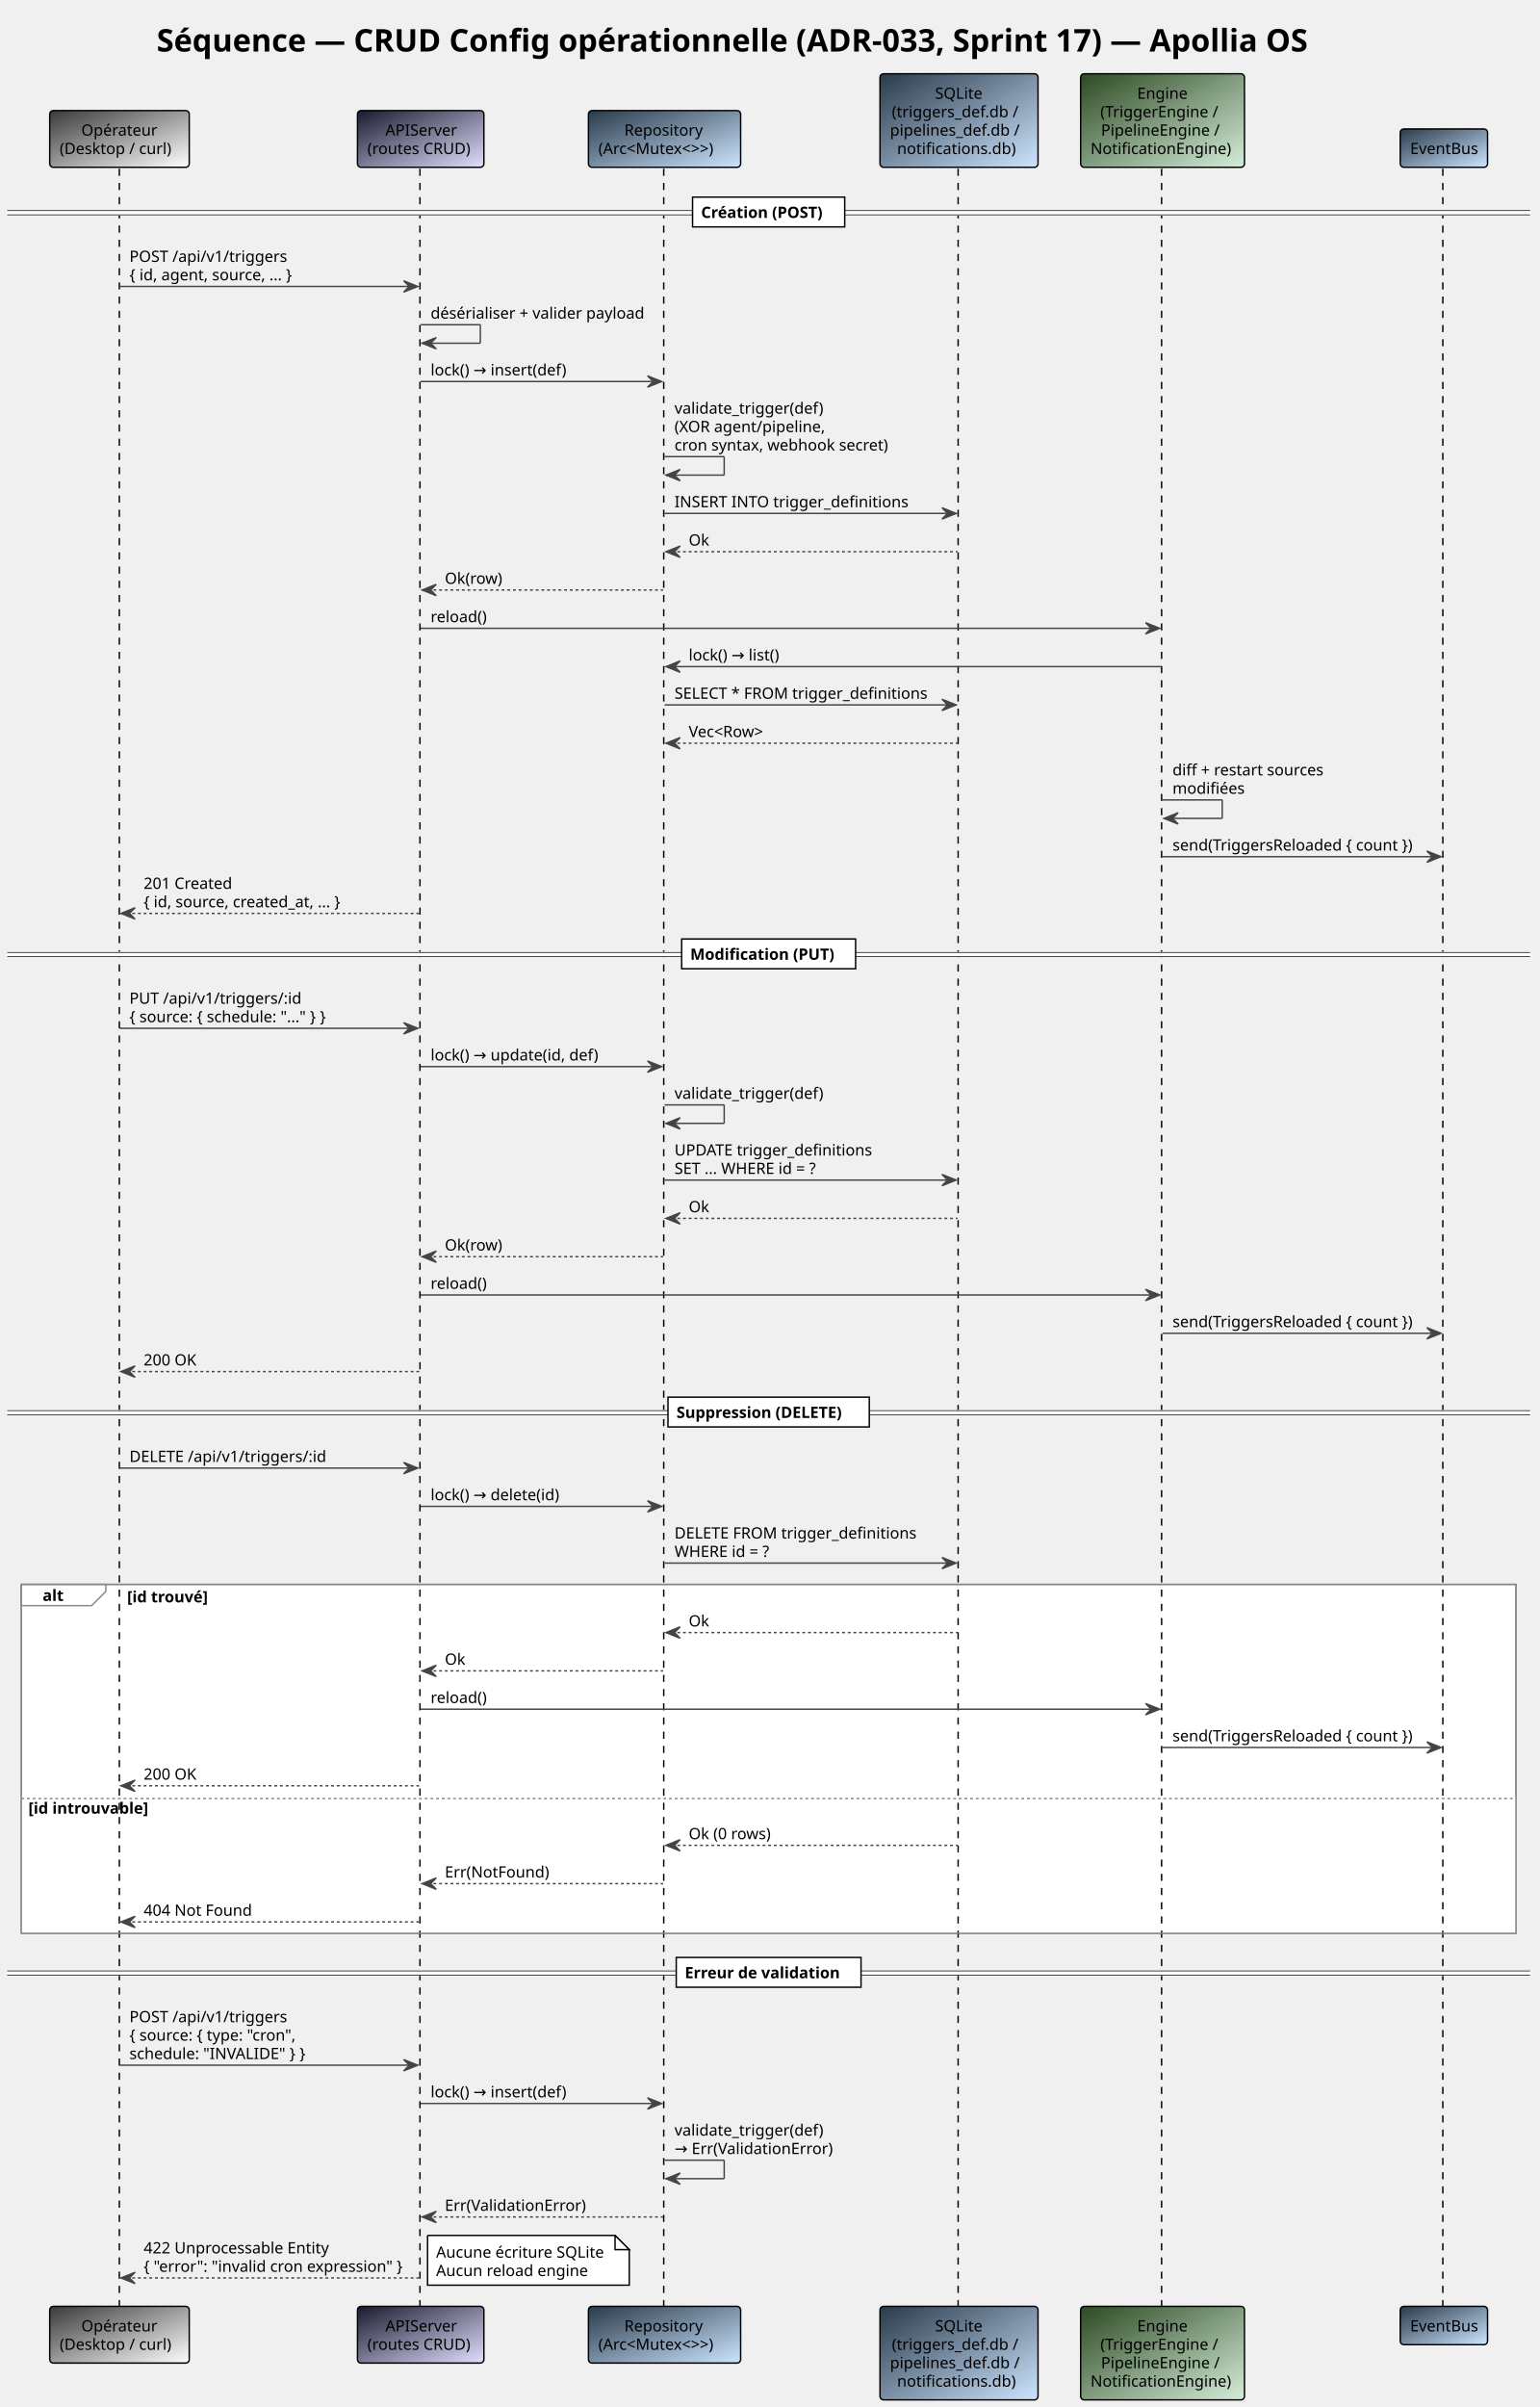
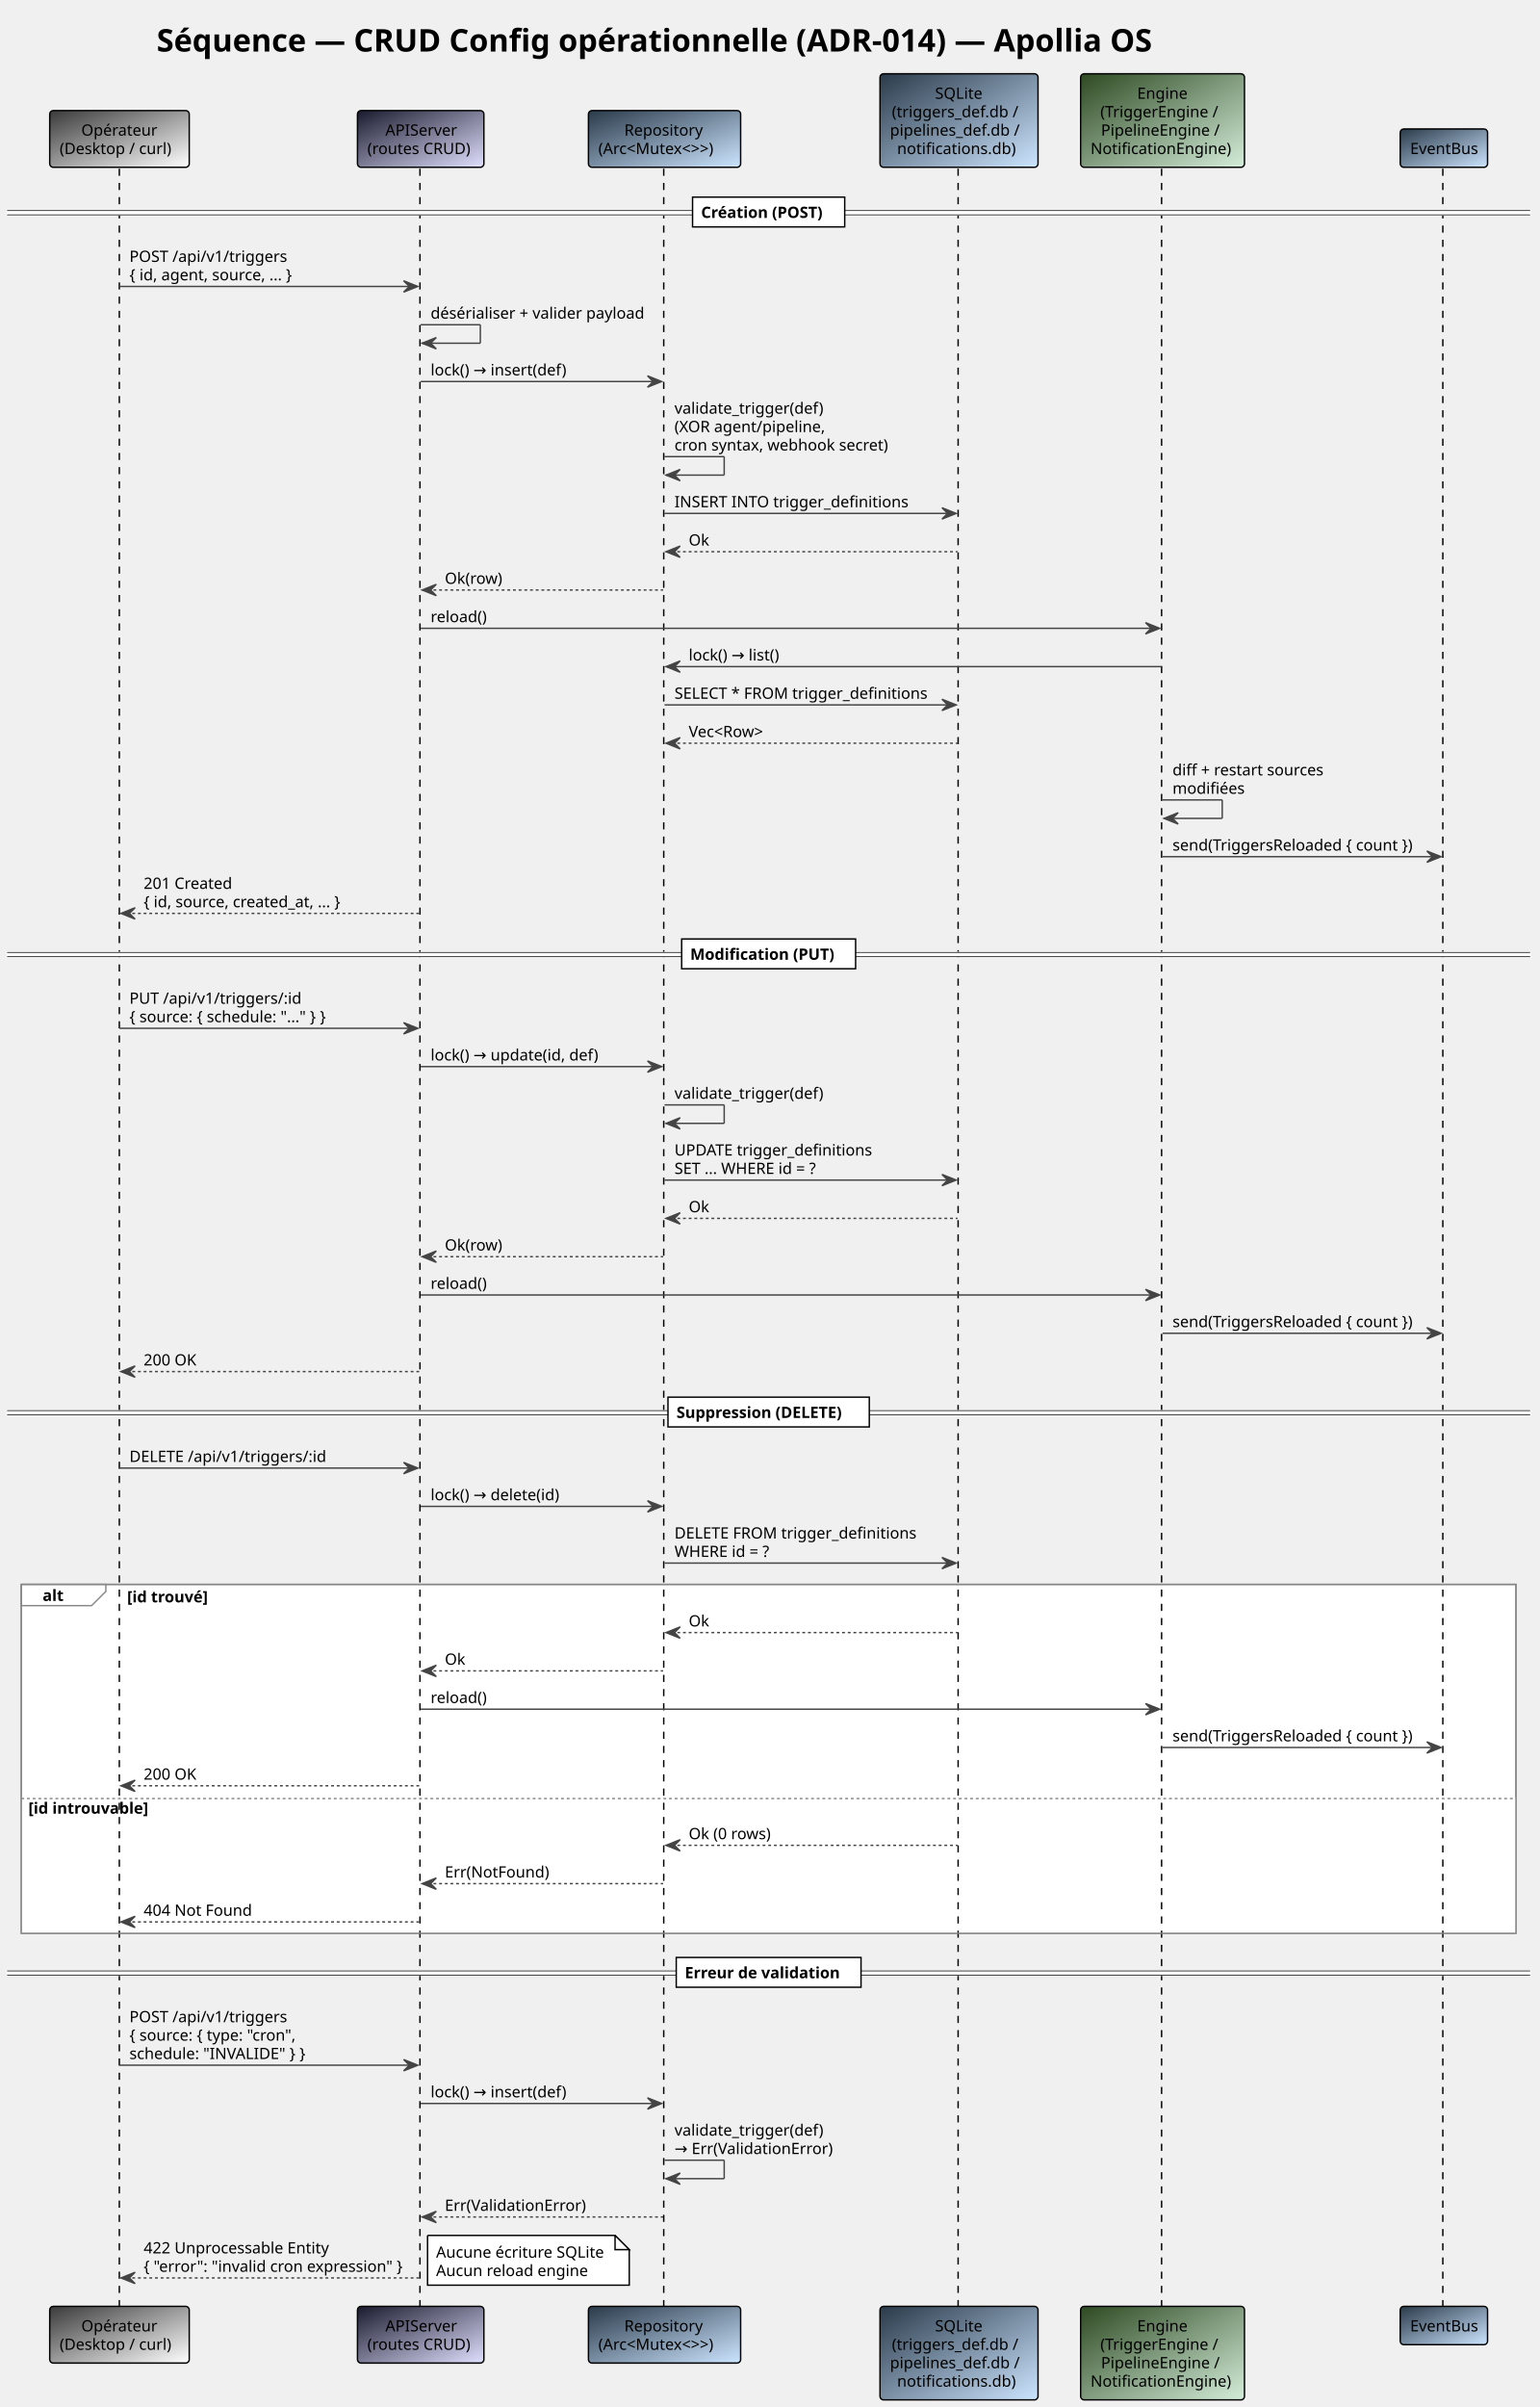
<svg xmlns="http://www.w3.org/2000/svg" contentStyleType="text/css" data-diagram-type="SEQUENCE" height="1694px" preserveAspectRatio="none" style="width:1084px;height:1694px;background:#FFFFFF;" version="1.1" viewBox="0 0 1084 1694" width="1084px" zoomAndPan="magnify">
  <defs>
    <linearGradient id="gx7kzihf21be00" x1="0%" x2="100%" y1="0%" y2="100%">
      <stop offset="0%" stop-color="#3A3A3A" />
      <stop offset="100%" stop-color="#FFFFFF" />
    </linearGradient>
    <linearGradient id="gx7kzihf21be01" x1="0%" x2="100%" y1="0%" y2="100%">
      <stop offset="0%" stop-color="#1A1A2E" />
      <stop offset="100%" stop-color="#E0E0FF" />
    </linearGradient>
    <linearGradient id="gx7kzihf21be02" x1="0%" x2="100%" y1="0%" y2="100%">
      <stop offset="0%" stop-color="#2A3A4A" />
      <stop offset="100%" stop-color="#CCE5FF" />
    </linearGradient>
    <linearGradient id="gx7kzihf21be03" x1="0%" x2="100%" y1="0%" y2="100%">
      <stop offset="0%" stop-color="#2D4A22" />
      <stop offset="100%" stop-color="#D4EDDA" />
    </linearGradient>
  </defs>
  <g>
-     <text fill="#000000" font-family="'JetBrains Mono'" font-size="22" font-weight="bold" lengthAdjust="spacing" textLength="860.696" x="110.272" y="36.27">Séquence — CRUD Config opérationnelle (ADR-033, Sprint 17) — Apollia OS</text>
+     <text fill="#000000" font-family="'JetBrains Mono'" font-size="22" font-weight="bold" lengthAdjust="spacing" textLength="860.696" x="110.272" y="36.27">Séquence — CRUD Config opérationnelle (ADR-014) — Apollia OS</text>
    <rect fill="#FFFFFF" height="245.551" style="stroke:#888888;stroke-width:1;" width="1052.24" x="15" y="1115.068" />
    <rect fill="#FFFFFF" height="95.82" style="stroke:none;stroke-width:1;" width="1052.24" x="15" y="1264.799" />
    <g class="participant-lifeline" data-entity-uid="part1" data-qualified-name="op" id="part1-lifeline">
      <g>
        <rect fill="#000000" fill-opacity="0" height="1505.439" width="8" x="80.112" y="118.731" />
        <line style="stroke:#000000;stroke-width:1;stroke-dasharray:5,5;" x1="84" x2="84" y1="118.731" y2="1624.17" />
      </g>
    </g>
    <g class="participant-lifeline" data-entity-uid="part2" data-qualified-name="api" id="part2-lifeline">
      <g>
        <rect fill="#000000" fill-opacity="0" height="1505.439" width="8" x="292.154" y="118.731" />
        <line style="stroke:#000000;stroke-width:1;stroke-dasharray:5,5;" x1="295.656" x2="295.656" y1="118.731" y2="1624.17" />
      </g>
    </g>
    <g class="participant-lifeline" data-entity-uid="part3" data-qualified-name="repo" id="part3-lifeline">
      <g>
        <rect fill="#000000" fill-opacity="0" height="1505.439" width="8" x="463.839" y="118.731" />
        <line style="stroke:#000000;stroke-width:1;stroke-dasharray:5,5;" x1="467.266" x2="467.266" y1="118.731" y2="1624.17" />
      </g>
    </g>
    <g class="participant-lifeline" data-entity-uid="part4" data-qualified-name="db" id="part4-lifeline">
      <g>
        <rect fill="#000000" fill-opacity="0" height="1505.439" width="8" x="671.143" y="118.731" />
        <line style="stroke:#000000;stroke-width:1;stroke-dasharray:5,5;" x1="674.519" x2="674.519" y1="118.731" y2="1624.17" />
      </g>
    </g>
    <g class="participant-lifeline" data-entity-uid="part5" data-qualified-name="engine" id="part5-lifeline">
      <g>
        <rect fill="#000000" fill-opacity="0" height="1505.439" width="8" x="814.441" y="118.731" />
        <line style="stroke:#000000;stroke-width:1;stroke-dasharray:5,5;" x1="817.768" x2="817.768" y1="118.731" y2="1624.17" />
      </g>
    </g>
    <g class="participant-lifeline" data-entity-uid="part6" data-qualified-name="bus" id="part6-lifeline">
      <g>
        <rect fill="#000000" fill-opacity="0" height="1505.439" width="8" x="1012.497" y="118.731" />
        <line style="stroke:#000000;stroke-width:1;stroke-dasharray:5,5;" x1="1015.754" x2="1015.754" y1="118.731" y2="1624.17" />
      </g>
    </g>
    <g class="participant participant-head" data-entity-uid="part1" data-qualified-name="op" id="part1-head">
      <rect fill="url(#gx7kzihf21be00)" height="39.91" rx="2.5" ry="2.5" style="stroke:#000000;stroke-width:1;" width="98.224" x="35" y="77.82" />
      <text fill="#000000" font-family="'JetBrains Mono'" font-size="11" lengthAdjust="spacing" textLength="53.743" x="57.24" y="95.455">Opérateur</text>
      <text fill="#000000" font-family="'JetBrains Mono'" font-size="11" lengthAdjust="spacing" textLength="84.224" x="42" y="108.41">(Desktop / curl)</text>
    </g>
    <g class="participant participant-tail" data-entity-uid="part1" data-qualified-name="op" id="part1-tail">
      <rect fill="url(#gx7kzihf21be00)" height="39.91" rx="2.5" ry="2.5" style="stroke:#000000;stroke-width:1;" width="98.224" x="35" y="1623.17" />
      <text fill="#000000" font-family="'JetBrains Mono'" font-size="11" lengthAdjust="spacing" textLength="53.743" x="57.24" y="1640.805">Opérateur</text>
      <text fill="#000000" font-family="'JetBrains Mono'" font-size="11" lengthAdjust="spacing" textLength="84.224" x="42" y="1653.76">(Desktop / curl)</text>
    </g>
    <g class="participant participant-head" data-entity-uid="part2" data-qualified-name="api" id="part2-head">
      <rect fill="url(#gx7kzihf21be01)" height="39.91" rx="2.5" ry="2.5" style="stroke:#000000;stroke-width:1;" width="88.997" x="251.656" y="77.82" />
      <text fill="#000000" font-family="'JetBrains Mono'" font-size="11" lengthAdjust="spacing" textLength="49.715" x="271.297" y="95.455">APIServer</text>
      <text fill="#000000" font-family="'JetBrains Mono'" font-size="11" lengthAdjust="spacing" textLength="74.997" x="258.656" y="108.41">(routes CRUD)</text>
    </g>
    <g class="participant participant-tail" data-entity-uid="part2" data-qualified-name="api" id="part2-tail">
      <rect fill="url(#gx7kzihf21be01)" height="39.91" rx="2.5" ry="2.5" style="stroke:#000000;stroke-width:1;" width="88.997" x="251.656" y="1623.17" />
      <text fill="#000000" font-family="'JetBrains Mono'" font-size="11" lengthAdjust="spacing" textLength="49.715" x="271.297" y="1640.805">APIServer</text>
      <text fill="#000000" font-family="'JetBrains Mono'" font-size="11" lengthAdjust="spacing" textLength="74.997" x="258.656" y="1653.76">(routes CRUD)</text>
    </g>
    <g class="participant participant-head" data-entity-uid="part3" data-qualified-name="repo" id="part3-head">
      <rect fill="url(#gx7kzihf21be02)" height="39.91" rx="2.5" ry="2.5" style="stroke:#000000;stroke-width:1;" width="107.145" x="414.266" y="77.82" />
      <text fill="#000000" font-family="'JetBrains Mono'" font-size="11" lengthAdjust="spacing" textLength="56.67" x="439.503" y="95.455">Repository</text>
      <text fill="#000000" font-family="'JetBrains Mono'" font-size="11" lengthAdjust="spacing" textLength="93.145" x="421.266" y="108.41">(Arc&lt;Mutex&lt;&gt;&gt;)</text>
    </g>
    <g class="participant participant-tail" data-entity-uid="part3" data-qualified-name="repo" id="part3-tail">
      <rect fill="url(#gx7kzihf21be02)" height="39.91" rx="2.5" ry="2.5" style="stroke:#000000;stroke-width:1;" width="107.145" x="414.266" y="1623.17" />
      <text fill="#000000" font-family="'JetBrains Mono'" font-size="11" lengthAdjust="spacing" textLength="56.67" x="439.503" y="1640.805">Repository</text>
      <text fill="#000000" font-family="'JetBrains Mono'" font-size="11" lengthAdjust="spacing" textLength="93.145" x="421.266" y="1653.76">(Arc&lt;Mutex&lt;&gt;&gt;)</text>
    </g>
    <g class="participant participant-head" data-entity-uid="part4" data-qualified-name="db" id="part4-head">
      <rect fill="url(#gx7kzihf21be02)" height="65.82" rx="2.5" ry="2.5" style="stroke:#000000;stroke-width:1;" width="111.249" x="619.519" y="51.91" />
      <text fill="#000000" font-family="'JetBrains Mono'" font-size="11" lengthAdjust="spacing" textLength="33.757" x="658.265" y="69.545">SQLite</text>
      <text fill="#000000" font-family="'JetBrains Mono'" font-size="11" lengthAdjust="spacing" textLength="94.499" x="627.894" y="82.5">(triggers_def.db /</text>
      <text fill="#000000" font-family="'JetBrains Mono'" font-size="11" lengthAdjust="spacing" textLength="97.249" x="626.519" y="95.455">pipelines_def.db /</text>
      <text fill="#000000" font-family="'JetBrains Mono'" font-size="11" lengthAdjust="spacing" textLength="87.2" x="631.543" y="108.41">notifications.db)</text>
    </g>
    <g class="participant participant-tail" data-entity-uid="part4" data-qualified-name="db" id="part4-tail">
      <rect fill="url(#gx7kzihf21be02)" height="65.82" rx="2.5" ry="2.5" style="stroke:#000000;stroke-width:1;" width="111.249" x="619.519" y="1623.17" />
      <text fill="#000000" font-family="'JetBrains Mono'" font-size="11" lengthAdjust="spacing" textLength="33.757" x="658.265" y="1640.805">SQLite</text>
      <text fill="#000000" font-family="'JetBrains Mono'" font-size="11" lengthAdjust="spacing" textLength="94.499" x="627.894" y="1653.76">(triggers_def.db /</text>
      <text fill="#000000" font-family="'JetBrains Mono'" font-size="11" lengthAdjust="spacing" textLength="97.249" x="626.519" y="1666.715">pipelines_def.db /</text>
      <text fill="#000000" font-family="'JetBrains Mono'" font-size="11" lengthAdjust="spacing" textLength="87.2" x="631.543" y="1679.67">notifications.db)</text>
    </g>
    <g class="participant participant-head" data-entity-uid="part5" data-qualified-name="engine" id="part5-head">
      <rect fill="url(#gx7kzihf21be03)" height="65.82" rx="2.5" ry="2.5" style="stroke:#000000;stroke-width:1;" width="115.347" x="760.768" y="51.91" />
      <text fill="#000000" font-family="'JetBrains Mono'" font-size="11" lengthAdjust="spacing" textLength="35.782" x="800.55" y="69.545">Engine</text>
      <text fill="#000000" font-family="'JetBrains Mono'" font-size="11" lengthAdjust="spacing" textLength="87.592" x="774.645" y="82.5">(TriggerEngine /</text>
      <text fill="#000000" font-family="'JetBrains Mono'" font-size="11" lengthAdjust="spacing" textLength="86.657" x="775.113" y="95.455">PipelineEngine /</text>
      <text fill="#000000" font-family="'JetBrains Mono'" font-size="11" lengthAdjust="spacing" textLength="101.347" x="767.768" y="108.41">NotificationEngine)</text>
    </g>
    <g class="participant participant-tail" data-entity-uid="part5" data-qualified-name="engine" id="part5-tail">
      <rect fill="url(#gx7kzihf21be03)" height="65.82" rx="2.5" ry="2.5" style="stroke:#000000;stroke-width:1;" width="115.347" x="760.768" y="1623.17" />
      <text fill="#000000" font-family="'JetBrains Mono'" font-size="11" lengthAdjust="spacing" textLength="35.782" x="800.55" y="1640.805">Engine</text>
      <text fill="#000000" font-family="'JetBrains Mono'" font-size="11" lengthAdjust="spacing" textLength="87.592" x="774.645" y="1653.76">(TriggerEngine /</text>
      <text fill="#000000" font-family="'JetBrains Mono'" font-size="11" lengthAdjust="spacing" textLength="86.657" x="775.113" y="1666.715">PipelineEngine /</text>
      <text fill="#000000" font-family="'JetBrains Mono'" font-size="11" lengthAdjust="spacing" textLength="101.347" x="767.768" y="1679.67">NotificationEngine)</text>
    </g>
    <g class="participant participant-head" data-entity-uid="part6" data-qualified-name="bus" id="part6-head">
      <rect fill="url(#gx7kzihf21be02)" height="26.955" rx="2.5" ry="2.5" style="stroke:#000000;stroke-width:1;" width="61.486" x="985.754" y="90.775" />
      <text fill="#000000" font-family="'JetBrains Mono'" font-size="11" lengthAdjust="spacing" textLength="47.486" x="992.754" y="108.41">EventBus</text>
    </g>
    <g class="participant participant-tail" data-entity-uid="part6" data-qualified-name="bus" id="part6-tail">
      <rect fill="url(#gx7kzihf21be02)" height="26.955" rx="2.5" ry="2.5" style="stroke:#000000;stroke-width:1;" width="61.486" x="985.754" y="1623.17" />
      <text fill="#000000" font-family="'JetBrains Mono'" font-size="11" lengthAdjust="spacing" textLength="47.486" x="992.754" y="1640.805">EventBus</text>
    </g>
    <rect fill="#FFFFFF" height="3" style="stroke:#FFFFFF;stroke-width:1;" width="1072.24" x="5" y="148.208" />
    <line style="stroke:#000000;stroke-width:0.5;" x1="5" x2="1077.24" y1="148.208" y2="148.208" />
    <line style="stroke:#000000;stroke-width:0.5;" x1="5" x2="1077.24" y1="151.208" y2="151.208" />
    <rect fill="#FFFFFF" height="20.955" style="stroke:#000000;stroke-width:1;" width="107.113" x="487.563" y="138.731" />
    <text fill="#000000" font-family="'JetBrains Mono'" font-size="11" font-weight="bold" lengthAdjust="spacing" textLength="89.488" x="493.563" y="153.365">Création (POST)</text>
    <g class="message" data-entity-1="part1" data-entity-2="part2" id="msg1">
      <polygon fill="#444444" points="284.154,197.596,294.154,201.596,284.154,205.596,288.154,201.596" style="stroke:#444444;stroke-width:1;" />
      <line style="stroke:#444444;stroke-width:1;" x1="84.112" x2="290.154" y1="201.596" y2="201.596" />
      <text fill="#000000" font-family="'JetBrains Mono'" font-size="11" lengthAdjust="spacing" textLength="118.868" x="91.112" y="184.32">POST /api/v1/triggers</text>
      <text fill="#000000" font-family="'JetBrains Mono'" font-size="11" lengthAdjust="spacing" textLength="121" x="91.112" y="197.275">{ id, agent, source, ... }</text>
    </g>
    <g class="message" data-entity-1="part2" data-entity-2="part2" id="msg2">
      <line style="stroke:#444444;stroke-width:1;" x1="296.154" x2="338.154" y1="228.551" y2="228.551" />
      <line style="stroke:#444444;stroke-width:1;" x1="338.154" x2="338.154" y1="228.551" y2="241.551" />
      <line style="stroke:#444444;stroke-width:1;" x1="297.154" x2="338.154" y1="241.551" y2="241.551" />
      <polygon fill="#444444" points="307.154,237.551,297.154,241.551,307.154,245.551,303.154,241.551" style="stroke:#444444;stroke-width:1;" />
      <text fill="#000000" font-family="'JetBrains Mono'" font-size="11" lengthAdjust="spacing" textLength="157.685" x="303.154" y="224.231">désérialiser + valider payload</text>
    </g>
    <g class="message" data-entity-1="part2" data-entity-2="part3" id="msg3">
      <polygon fill="#444444" points="455.839,264.506,465.839,268.506,455.839,272.506,459.839,268.506" style="stroke:#444444;stroke-width:1;" />
      <line style="stroke:#444444;stroke-width:1;" x1="296.154" x2="461.839" y1="268.506" y2="268.506" />
      <text fill="#000000" font-family="'JetBrains Mono'" font-size="11" lengthAdjust="spacing" textLength="101.723" x="303.154" y="264.185">lock() → insert(def)</text>
    </g>
    <g class="message" data-entity-1="part3" data-entity-2="part3" id="msg4">
      <line style="stroke:#444444;stroke-width:1;" x1="467.839" x2="509.839" y1="321.371" y2="321.371" />
      <line style="stroke:#444444;stroke-width:1;" x1="509.839" x2="509.839" y1="321.371" y2="334.371" />
      <line style="stroke:#444444;stroke-width:1;" x1="468.839" x2="509.839" y1="334.371" y2="334.371" />
      <polygon fill="#444444" points="478.839,330.371,468.839,334.371,478.839,338.371,474.839,334.371" style="stroke:#444444;stroke-width:1;" />
      <text fill="#000000" font-family="'JetBrains Mono'" font-size="11" lengthAdjust="spacing" textLength="107.261" x="474.839" y="291.141">validate_trigger(def)</text>
      <text fill="#000000" font-family="'JetBrains Mono'" font-size="11" lengthAdjust="spacing" textLength="111.165" x="474.839" y="304.096">(XOR agent/pipeline,</text>
      <text fill="#000000" font-family="'JetBrains Mono'" font-size="11" lengthAdjust="spacing" textLength="156.745" x="474.839" y="317.051">cron syntax, webhook secret)</text>
    </g>
    <g class="message" data-entity-1="part3" data-entity-2="part4" id="msg5">
      <polygon fill="#444444" points="663.143,357.326,673.143,361.326,663.143,365.326,667.143,361.326" style="stroke:#444444;stroke-width:1;" />
      <line style="stroke:#444444;stroke-width:1;" x1="467.839" x2="669.143" y1="361.326" y2="361.326" />
      <text fill="#000000" font-family="'JetBrains Mono'" font-size="11" lengthAdjust="spacing" textLength="169.259" x="474.839" y="357.006">INSERT INTO trigger_definitions</text>
    </g>
    <g class="message" data-entity-1="part4" data-entity-2="part3" id="msg6">
      <polygon fill="#444444" points="478.839,384.281,468.839,388.281,478.839,392.281,474.839,388.281" style="stroke:#444444;stroke-width:1;" />
      <line style="stroke:#444444;stroke-width:1;stroke-dasharray:2,2;" x1="472.839" x2="674.143" y1="388.281" y2="388.281" />
      <text fill="#000000" font-family="'JetBrains Mono'" font-size="11" lengthAdjust="spacing" textLength="14.975" x="484.839" y="383.961">Ok</text>
    </g>
    <g class="message" data-entity-1="part3" data-entity-2="part2" id="msg7">
      <polygon fill="#444444" points="307.154,411.236,297.154,415.236,307.154,419.236,303.154,415.236" style="stroke:#444444;stroke-width:1;" />
      <line style="stroke:#444444;stroke-width:1;stroke-dasharray:2,2;" x1="301.154" x2="466.839" y1="415.236" y2="415.236" />
      <text fill="#000000" font-family="'JetBrains Mono'" font-size="11" lengthAdjust="spacing" textLength="41.862" x="313.154" y="410.916">Ok(row)</text>
    </g>
    <g class="message" data-entity-1="part2" data-entity-2="part5" id="msg8">
      <polygon fill="#444444" points="806.441,438.191,816.441,442.191,806.441,446.191,810.441,442.191" style="stroke:#444444;stroke-width:1;" />
      <line style="stroke:#444444;stroke-width:1;" x1="296.154" x2="812.441" y1="442.191" y2="442.191" />
      <text fill="#000000" font-family="'JetBrains Mono'" font-size="11" lengthAdjust="spacing" textLength="40.718" x="303.154" y="437.871">reload()</text>
    </g>
    <g class="message" data-entity-1="part5" data-entity-2="part3" id="msg9">
      <polygon fill="#444444" points="478.839,465.147,468.839,469.147,478.839,473.147,474.839,469.147" style="stroke:#444444;stroke-width:1;" />
      <line style="stroke:#444444;stroke-width:1;" x1="472.839" x2="817.441" y1="469.147" y2="469.147" />
      <text fill="#000000" font-family="'JetBrains Mono'" font-size="11" lengthAdjust="spacing" textLength="70.351" x="484.839" y="464.826">lock() → list()</text>
    </g>
    <g class="message" data-entity-1="part3" data-entity-2="part4" id="msg10">
      <polygon fill="#444444" points="663.143,492.102,673.143,496.102,663.143,500.102,667.143,496.102" style="stroke:#444444;stroke-width:1;" />
      <line style="stroke:#444444;stroke-width:1;" x1="467.839" x2="669.143" y1="496.102" y2="496.102" />
      <text fill="#000000" font-family="'JetBrains Mono'" font-size="11" lengthAdjust="spacing" textLength="183.305" x="474.839" y="491.781">SELECT * FROM trigger_definitions</text>
    </g>
    <g class="message" data-entity-1="part4" data-entity-2="part3" id="msg11">
      <polygon fill="#444444" points="478.839,519.057,468.839,523.057,478.839,527.057,474.839,523.057" style="stroke:#444444;stroke-width:1;" />
      <line style="stroke:#444444;stroke-width:1;stroke-dasharray:2,2;" x1="472.839" x2="674.143" y1="523.057" y2="523.057" />
      <text fill="#000000" font-family="'JetBrains Mono'" font-size="11" lengthAdjust="spacing" textLength="58.631" x="484.839" y="518.736">Vec&lt;Row&gt;</text>
    </g>
    <g class="message" data-entity-1="part5" data-entity-2="part5" id="msg12">
      <line style="stroke:#444444;stroke-width:1;" x1="818.441" x2="860.441" y1="562.967" y2="562.967" />
      <line style="stroke:#444444;stroke-width:1;" x1="860.441" x2="860.441" y1="562.967" y2="575.967" />
      <line style="stroke:#444444;stroke-width:1;" x1="819.441" x2="860.441" y1="575.967" y2="575.967" />
      <polygon fill="#444444" points="829.441,571.967,819.441,575.967,829.441,579.967,825.441,575.967" style="stroke:#444444;stroke-width:1;" />
      <text fill="#000000" font-family="'JetBrains Mono'" font-size="11" lengthAdjust="spacing" textLength="113.481" x="825.441" y="545.691">diff + restart sources</text>
      <text fill="#000000" font-family="'JetBrains Mono'" font-size="11" lengthAdjust="spacing" textLength="52.218" x="825.441" y="558.646">modifiées</text>
    </g>
    <g class="message" data-entity-1="part5" data-entity-2="part6" id="msg13">
      <polygon fill="#444444" points="1004.497,598.922,1014.497,602.922,1004.497,606.922,1008.497,602.922" style="stroke:#444444;stroke-width:1;" />
      <line style="stroke:#444444;stroke-width:1;" x1="818.441" x2="1010.497" y1="602.922" y2="602.922" />
      <text fill="#000000" font-family="'JetBrains Mono'" font-size="11" lengthAdjust="spacing" textLength="174.056" x="825.441" y="598.602">send(TriggersReloaded { count })</text>
    </g>
    <g class="message" data-entity-1="part2" data-entity-2="part1" id="msg14">
      <polygon fill="#444444" points="95.112,638.832,85.112,642.832,95.112,646.832,91.112,642.832" style="stroke:#444444;stroke-width:1;" />
      <line style="stroke:#444444;stroke-width:1;stroke-dasharray:2,2;" x1="89.112" x2="295.154" y1="642.832" y2="642.832" />
      <text fill="#000000" font-family="'JetBrains Mono'" font-size="11" lengthAdjust="spacing" textLength="65.828" x="101.112" y="625.557">201 Created</text>
      <text fill="#000000" font-family="'JetBrains Mono'" font-size="11" lengthAdjust="spacing" textLength="146.19" x="101.112" y="638.512">{ id, source, created_at, ... }</text>
    </g>
    <rect fill="#FFFFFF" height="3" style="stroke:#FFFFFF;stroke-width:1;" width="1072.24" x="5" y="670.31" />
    <line style="stroke:#000000;stroke-width:0.5;" x1="5" x2="1077.24" y1="670.31" y2="670.31" />
    <line style="stroke:#000000;stroke-width:0.5;" x1="5" x2="1077.24" y1="673.31" y2="673.31" />
    <rect fill="#FFFFFF" height="20.955" style="stroke:#000000;stroke-width:1;" width="122.459" x="479.891" y="660.832" />
    <text fill="#000000" font-family="'JetBrains Mono'" font-size="11" font-weight="bold" lengthAdjust="spacing" textLength="104.833" x="485.891" y="675.467">Modification (PUT)</text>
    <g class="message" data-entity-1="part1" data-entity-2="part2" id="msg15">
      <polygon fill="#444444" points="284.154,719.697,294.154,723.697,284.154,727.697,288.154,723.697" style="stroke:#444444;stroke-width:1;" />
      <line style="stroke:#444444;stroke-width:1;" x1="84.112" x2="290.154" y1="723.697" y2="723.697" />
      <text fill="#000000" font-family="'JetBrains Mono'" font-size="11" lengthAdjust="spacing" textLength="131.372" x="91.112" y="706.422">PUT /api/v1/triggers/:id</text>
      <text fill="#000000" font-family="'JetBrains Mono'" font-size="11" lengthAdjust="spacing" textLength="143.521" x="91.112" y="719.377">{ source: { schedule: "..." } }</text>
    </g>
    <g class="message" data-entity-1="part2" data-entity-2="part3" id="msg16">
      <polygon fill="#444444" points="455.839,746.652,465.839,750.652,455.839,754.652,459.839,750.652" style="stroke:#444444;stroke-width:1;" />
      <line style="stroke:#444444;stroke-width:1;" x1="296.154" x2="461.839" y1="750.652" y2="750.652" />
      <text fill="#000000" font-family="'JetBrains Mono'" font-size="11" lengthAdjust="spacing" textLength="125.42" x="303.154" y="746.332">lock() → update(id, def)</text>
    </g>
    <g class="message" data-entity-1="part3" data-entity-2="part3" id="msg17">
      <line style="stroke:#444444;stroke-width:1;" x1="467.839" x2="509.839" y1="777.607" y2="777.607" />
      <line style="stroke:#444444;stroke-width:1;" x1="509.839" x2="509.839" y1="777.607" y2="790.607" />
      <line style="stroke:#444444;stroke-width:1;" x1="468.839" x2="509.839" y1="790.607" y2="790.607" />
      <polygon fill="#444444" points="478.839,786.607,468.839,790.607,478.839,794.607,474.839,790.607" style="stroke:#444444;stroke-width:1;" />
      <text fill="#000000" font-family="'JetBrains Mono'" font-size="11" lengthAdjust="spacing" textLength="107.261" x="474.839" y="773.287">validate_trigger(def)</text>
    </g>
    <g class="message" data-entity-1="part3" data-entity-2="part4" id="msg18">
      <polygon fill="#444444" points="663.143,826.518,673.143,830.518,663.143,834.518,667.143,830.518" style="stroke:#444444;stroke-width:1;" />
      <line style="stroke:#444444;stroke-width:1;" x1="467.839" x2="669.143" y1="830.518" y2="830.518" />
      <text fill="#000000" font-family="'JetBrains Mono'" font-size="11" lengthAdjust="spacing" textLength="144.337" x="474.839" y="813.242">UPDATE trigger_definitions</text>
      <text fill="#000000" font-family="'JetBrains Mono'" font-size="11" lengthAdjust="spacing" textLength="106.546" x="474.839" y="826.197">SET ... WHERE id = ?</text>
    </g>
    <g class="message" data-entity-1="part4" data-entity-2="part3" id="msg19">
      <polygon fill="#444444" points="478.839,853.473,468.839,857.473,478.839,861.473,474.839,857.473" style="stroke:#444444;stroke-width:1;" />
      <line style="stroke:#444444;stroke-width:1;stroke-dasharray:2,2;" x1="472.839" x2="674.143" y1="857.473" y2="857.473" />
      <text fill="#000000" font-family="'JetBrains Mono'" font-size="11" lengthAdjust="spacing" textLength="14.975" x="484.839" y="853.152">Ok</text>
    </g>
    <g class="message" data-entity-1="part3" data-entity-2="part2" id="msg20">
      <polygon fill="#444444" points="307.154,880.428,297.154,884.428,307.154,888.428,303.154,884.428" style="stroke:#444444;stroke-width:1;" />
      <line style="stroke:#444444;stroke-width:1;stroke-dasharray:2,2;" x1="301.154" x2="466.839" y1="884.428" y2="884.428" />
      <text fill="#000000" font-family="'JetBrains Mono'" font-size="11" lengthAdjust="spacing" textLength="41.862" x="313.154" y="880.107">Ok(row)</text>
    </g>
    <g class="message" data-entity-1="part2" data-entity-2="part5" id="msg21">
      <polygon fill="#444444" points="806.441,907.383,816.441,911.383,806.441,915.383,810.441,911.383" style="stroke:#444444;stroke-width:1;" />
      <line style="stroke:#444444;stroke-width:1;" x1="296.154" x2="812.441" y1="911.383" y2="911.383" />
      <text fill="#000000" font-family="'JetBrains Mono'" font-size="11" lengthAdjust="spacing" textLength="40.718" x="303.154" y="907.062">reload()</text>
    </g>
    <g class="message" data-entity-1="part5" data-entity-2="part6" id="msg22">
      <polygon fill="#444444" points="1004.497,934.338,1014.497,938.338,1004.497,942.338,1008.497,938.338" style="stroke:#444444;stroke-width:1;" />
      <line style="stroke:#444444;stroke-width:1;" x1="818.441" x2="1010.497" y1="938.338" y2="938.338" />
      <text fill="#000000" font-family="'JetBrains Mono'" font-size="11" lengthAdjust="spacing" textLength="174.056" x="825.441" y="934.018">send(TriggersReloaded { count })</text>
    </g>
    <g class="message" data-entity-1="part2" data-entity-2="part1" id="msg23">
      <polygon fill="#444444" points="95.112,961.293,85.112,965.293,95.112,969.293,91.112,965.293" style="stroke:#444444;stroke-width:1;" />
      <line style="stroke:#444444;stroke-width:1;stroke-dasharray:2,2;" x1="89.112" x2="295.154" y1="965.293" y2="965.293" />
      <text fill="#000000" font-family="'JetBrains Mono'" font-size="11" lengthAdjust="spacing" textLength="40.074" x="101.112" y="960.973">200 OK</text>
    </g>
    <rect fill="#FFFFFF" height="3" style="stroke:#FFFFFF;stroke-width:1;" width="1072.24" x="5" y="992.77" />
    <line style="stroke:#000000;stroke-width:0.5;" x1="5" x2="1077.24" y1="992.77" y2="992.77" />
    <line style="stroke:#000000;stroke-width:0.5;" x1="5" x2="1077.24" y1="995.77" y2="995.77" />
    <rect fill="#FFFFFF" height="20.955" style="stroke:#000000;stroke-width:1;" width="141.73" x="470.255" y="983.293" />
    <text fill="#000000" font-family="'JetBrains Mono'" font-size="11" font-weight="bold" lengthAdjust="spacing" textLength="124.105" x="476.255" y="997.928">Suppression (DELETE)</text>
    <g class="message" data-entity-1="part1" data-entity-2="part2" id="msg24">
      <polygon fill="#444444" points="284.154,1029.203,294.154,1033.203,284.154,1037.203,288.154,1033.203" style="stroke:#444444;stroke-width:1;" />
      <line style="stroke:#444444;stroke-width:1;" x1="84.112" x2="290.154" y1="1033.203" y2="1033.203" />
      <text fill="#000000" font-family="'JetBrains Mono'" font-size="11" lengthAdjust="spacing" textLength="149.66" x="91.112" y="1028.883">DELETE /api/v1/triggers/:id</text>
    </g>
    <g class="message" data-entity-1="part2" data-entity-2="part3" id="msg25">
      <polygon fill="#444444" points="455.839,1056.158,465.839,1060.158,455.839,1064.158,459.839,1060.158" style="stroke:#444444;stroke-width:1;" />
      <line style="stroke:#444444;stroke-width:1;" x1="296.154" x2="461.839" y1="1060.158" y2="1060.158" />
      <text fill="#000000" font-family="'JetBrains Mono'" font-size="11" lengthAdjust="spacing" textLength="96.975" x="303.154" y="1055.838">lock() → delete(id)</text>
    </g>
    <g class="message" data-entity-1="part3" data-entity-2="part4" id="msg26">
      <polygon fill="#444444" points="663.143,1096.068,673.143,1100.068,663.143,1104.068,667.143,1100.068" style="stroke:#444444;stroke-width:1;" />
      <line style="stroke:#444444;stroke-width:1;" x1="467.839" x2="669.143" y1="1100.068" y2="1100.068" />
      <text fill="#000000" font-family="'JetBrains Mono'" font-size="11" lengthAdjust="spacing" textLength="175.189" x="474.839" y="1082.793">DELETE FROM trigger_definitions</text>
      <text fill="#000000" font-family="'JetBrains Mono'" font-size="11" lengthAdjust="spacing" textLength="70.302" x="474.839" y="1095.748">WHERE id = ?</text>
    </g>
    <path d="M15,1115.068 L74.502,1115.068 L74.502,1120.023 L64.502,1130.023 L15,1130.023 L15,1115.068" fill="#FFFFFF" style="stroke:#888888;stroke-width:1;" />
    <rect fill="none" height="245.551" style="stroke:#888888;stroke-width:1;" width="1052.24" x="15" y="1115.068" />
    <text fill="#000000" font-family="'JetBrains Mono'" font-size="11" font-weight="bold" lengthAdjust="spacing" textLength="14.502" x="30" y="1126.703">alt</text>
    <text fill="#000000" font-family="'JetBrains Mono'" font-size="11" font-weight="bold" lengthAdjust="spacing" textLength="59.324" x="89.502" y="1127.703">[id trouvé]</text>
    <g class="message" data-entity-1="part4" data-entity-2="part3" id="msg27">
      <polygon fill="#444444" points="478.839,1144.978,468.839,1148.978,478.839,1152.978,474.839,1148.978" style="stroke:#444444;stroke-width:1;" />
      <line style="stroke:#444444;stroke-width:1;stroke-dasharray:2,2;" x1="472.839" x2="674.143" y1="1148.978" y2="1148.978" />
      <text fill="#000000" font-family="'JetBrains Mono'" font-size="11" lengthAdjust="spacing" textLength="14.975" x="484.839" y="1144.658">Ok</text>
    </g>
    <g class="message" data-entity-1="part3" data-entity-2="part2" id="msg28">
      <polygon fill="#444444" points="307.154,1171.934,297.154,1175.934,307.154,1179.934,303.154,1175.934" style="stroke:#444444;stroke-width:1;" />
      <line style="stroke:#444444;stroke-width:1;stroke-dasharray:2,2;" x1="301.154" x2="466.839" y1="1175.934" y2="1175.934" />
      <text fill="#000000" font-family="'JetBrains Mono'" font-size="11" lengthAdjust="spacing" textLength="14.975" x="313.154" y="1171.613">Ok</text>
    </g>
    <g class="message" data-entity-1="part2" data-entity-2="part5" id="msg29">
      <polygon fill="#444444" points="806.441,1198.889,816.441,1202.889,806.441,1206.889,810.441,1202.889" style="stroke:#444444;stroke-width:1;" />
      <line style="stroke:#444444;stroke-width:1;" x1="296.154" x2="812.441" y1="1202.889" y2="1202.889" />
      <text fill="#000000" font-family="'JetBrains Mono'" font-size="11" lengthAdjust="spacing" textLength="40.718" x="303.154" y="1198.568">reload()</text>
    </g>
    <g class="message" data-entity-1="part5" data-entity-2="part6" id="msg30">
      <polygon fill="#444444" points="1004.497,1225.844,1014.497,1229.844,1004.497,1233.844,1008.497,1229.844" style="stroke:#444444;stroke-width:1;" />
      <line style="stroke:#444444;stroke-width:1;" x1="818.441" x2="1010.497" y1="1229.844" y2="1229.844" />
      <text fill="#000000" font-family="'JetBrains Mono'" font-size="11" lengthAdjust="spacing" textLength="174.056" x="825.441" y="1225.523">send(TriggersReloaded { count })</text>
    </g>
    <g class="message" data-entity-1="part2" data-entity-2="part1" id="msg31">
      <polygon fill="#444444" points="95.112,1252.799,85.112,1256.799,95.112,1260.799,91.112,1256.799" style="stroke:#444444;stroke-width:1;" />
      <line style="stroke:#444444;stroke-width:1;stroke-dasharray:2,2;" x1="89.112" x2="295.154" y1="1256.799" y2="1256.799" />
      <text fill="#000000" font-family="'JetBrains Mono'" font-size="11" lengthAdjust="spacing" textLength="40.074" x="101.112" y="1252.478">200 OK</text>
    </g>
    <line style="stroke:#888888;stroke-width:1;stroke-dasharray:2,2;" x1="15" x2="1067.24" y1="1265.799" y2="1265.799" />
    <text fill="#000000" font-family="'JetBrains Mono'" font-size="11" font-weight="bold" lengthAdjust="spacing" textLength="87.457" x="20" y="1276.434">[id introuvable]</text>
    <g class="message" data-entity-1="part4" data-entity-2="part3" id="msg32">
      <polygon fill="#444444" points="478.839,1294.709,468.839,1298.709,478.839,1302.709,474.839,1298.709" style="stroke:#444444;stroke-width:1;" />
      <line style="stroke:#444444;stroke-width:1;stroke-dasharray:2,2;" x1="472.839" x2="674.143" y1="1298.709" y2="1298.709" />
      <text fill="#000000" font-family="'JetBrains Mono'" font-size="11" lengthAdjust="spacing" textLength="61.386" x="484.839" y="1294.389">Ok (0 rows)</text>
    </g>
    <g class="message" data-entity-1="part3" data-entity-2="part2" id="msg33">
      <polygon fill="#444444" points="307.154,1321.664,297.154,1325.664,307.154,1329.664,303.154,1325.664" style="stroke:#444444;stroke-width:1;" />
      <line style="stroke:#444444;stroke-width:1;stroke-dasharray:2,2;" x1="301.154" x2="466.839" y1="1325.664" y2="1325.664" />
      <text fill="#000000" font-family="'JetBrains Mono'" font-size="11" lengthAdjust="spacing" textLength="74.347" x="313.154" y="1321.344">Err(NotFound)</text>
    </g>
    <g class="message" data-entity-1="part2" data-entity-2="part1" id="msg34">
      <polygon fill="#444444" points="95.112,1348.619,85.112,1352.619,95.112,1356.619,91.112,1352.619" style="stroke:#444444;stroke-width:1;" />
      <line style="stroke:#444444;stroke-width:1;stroke-dasharray:2,2;" x1="89.112" x2="295.154" y1="1352.619" y2="1352.619" />
      <text fill="#000000" font-family="'JetBrains Mono'" font-size="11" lengthAdjust="spacing" textLength="80.056" x="101.112" y="1348.299">404 Not Found</text>
    </g>
    <rect fill="#FFFFFF" height="3" style="stroke:#FFFFFF;stroke-width:1;" width="1072.24" x="5" y="1387.097" />
    <line style="stroke:#000000;stroke-width:0.5;" x1="5" x2="1077.24" y1="1387.097" y2="1387.097" />
    <line style="stroke:#000000;stroke-width:0.5;" x1="5" x2="1077.24" y1="1390.097" y2="1390.097" />
    <rect fill="#FFFFFF" height="20.955" style="stroke:#000000;stroke-width:1;" width="130.075" x="476.083" y="1377.619" />
    <text fill="#000000" font-family="'JetBrains Mono'" font-size="11" font-weight="bold" lengthAdjust="spacing" textLength="112.449" x="482.083" y="1392.254">Erreur de validation</text>
    <g class="message" data-entity-1="part1" data-entity-2="part2" id="msg35">
      <polygon fill="#444444" points="284.154,1449.439,294.154,1453.439,284.154,1457.439,288.154,1453.439" style="stroke:#444444;stroke-width:1;" />
      <line style="stroke:#444444;stroke-width:1;" x1="84.112" x2="290.154" y1="1453.439" y2="1453.439" />
      <text fill="#000000" font-family="'JetBrains Mono'" font-size="11" lengthAdjust="spacing" textLength="118.868" x="91.112" y="1423.209">POST /api/v1/triggers</text>
      <text fill="#000000" font-family="'JetBrains Mono'" font-size="11" lengthAdjust="spacing" textLength="121.822" x="91.112" y="1436.164">{ source: { type: "cron",</text>
      <text fill="#000000" font-family="'JetBrains Mono'" font-size="11" lengthAdjust="spacing" textLength="125.861" x="91.112" y="1449.119">schedule: "INVALIDE" } }</text>
    </g>
    <g class="message" data-entity-1="part2" data-entity-2="part3" id="msg36">
      <polygon fill="#444444" points="455.839,1476.395,465.839,1480.395,455.839,1484.395,459.839,1480.395" style="stroke:#444444;stroke-width:1;" />
      <line style="stroke:#444444;stroke-width:1;" x1="296.154" x2="461.839" y1="1480.395" y2="1480.395" />
      <text fill="#000000" font-family="'JetBrains Mono'" font-size="11" lengthAdjust="spacing" textLength="101.723" x="303.154" y="1476.074">lock() → insert(def)</text>
    </g>
    <g class="message" data-entity-1="part3" data-entity-2="part3" id="msg37">
      <line style="stroke:#444444;stroke-width:1;" x1="467.839" x2="509.839" y1="1520.305" y2="1520.305" />
      <line style="stroke:#444444;stroke-width:1;" x1="509.839" x2="509.839" y1="1520.305" y2="1533.305" />
      <line style="stroke:#444444;stroke-width:1;" x1="468.839" x2="509.839" y1="1533.305" y2="1533.305" />
      <polygon fill="#444444" points="478.839,1529.305,468.839,1533.305,478.839,1537.305,474.839,1533.305" style="stroke:#444444;stroke-width:1;" />
      <text fill="#000000" font-family="'JetBrains Mono'" font-size="11" lengthAdjust="spacing" textLength="107.261" x="474.839" y="1503.029">validate_trigger(def)</text>
      <text fill="#000000" font-family="'JetBrains Mono'" font-size="11" lengthAdjust="spacing" textLength="116.322" x="474.839" y="1515.984">→ Err(ValidationError)</text>
    </g>
    <g class="message" data-entity-1="part3" data-entity-2="part2" id="msg38">
      <polygon fill="#444444" points="307.154,1556.26,297.154,1560.26,307.154,1564.26,303.154,1560.26" style="stroke:#444444;stroke-width:1;" />
      <line style="stroke:#444444;stroke-width:1;stroke-dasharray:2,2;" x1="301.154" x2="466.839" y1="1560.26" y2="1560.26" />
      <text fill="#000000" font-family="'JetBrains Mono'" font-size="11" lengthAdjust="spacing" textLength="101.841" x="313.154" y="1555.939">Err(ValidationError)</text>
    </g>
    <g class="message" data-entity-1="part2" data-entity-2="part1" id="msg39">
      <polygon fill="#444444" points="95.112,1599.17,85.112,1603.17,95.112,1607.17,91.112,1603.17" style="stroke:#444444;stroke-width:1;" />
      <line style="stroke:#444444;stroke-width:1;stroke-dasharray:2,2;" x1="89.112" x2="295.154" y1="1603.17" y2="1603.17" />
      <text fill="#000000" font-family="'JetBrains Mono'" font-size="11" lengthAdjust="spacing" textLength="135.685" x="101.112" y="1585.895">422 Unprocessable Entity</text>
      <text fill="#000000" font-family="'JetBrains Mono'" font-size="11" lengthAdjust="spacing" textLength="188.042" x="101.112" y="1598.85">{ "error": "invalid cron expression" }</text>
    </g>
    <path d="M301,1573.26 L301,1608.26 L443,1608.26 L443,1583.26 L433,1573.26 L301,1573.26" fill="#FFFFFF" style="stroke:#000000;stroke-width:1;" />
    <path d="M433,1573.26 L433,1583.26 L443,1583.26 L433,1573.26" fill="#FFFFFF" style="stroke:#000000;stroke-width:1;" />
    <text fill="#000000" font-family="'JetBrains Mono'" font-size="11" lengthAdjust="spacing" textLength="121.564" x="307" y="1588.895">Aucune écriture SQLite</text>
    <text fill="#000000" font-family="'JetBrains Mono'" font-size="11" lengthAdjust="spacing" textLength="110.177" x="307" y="1601.85">Aucun reload engine</text>
  </g>
</svg>
